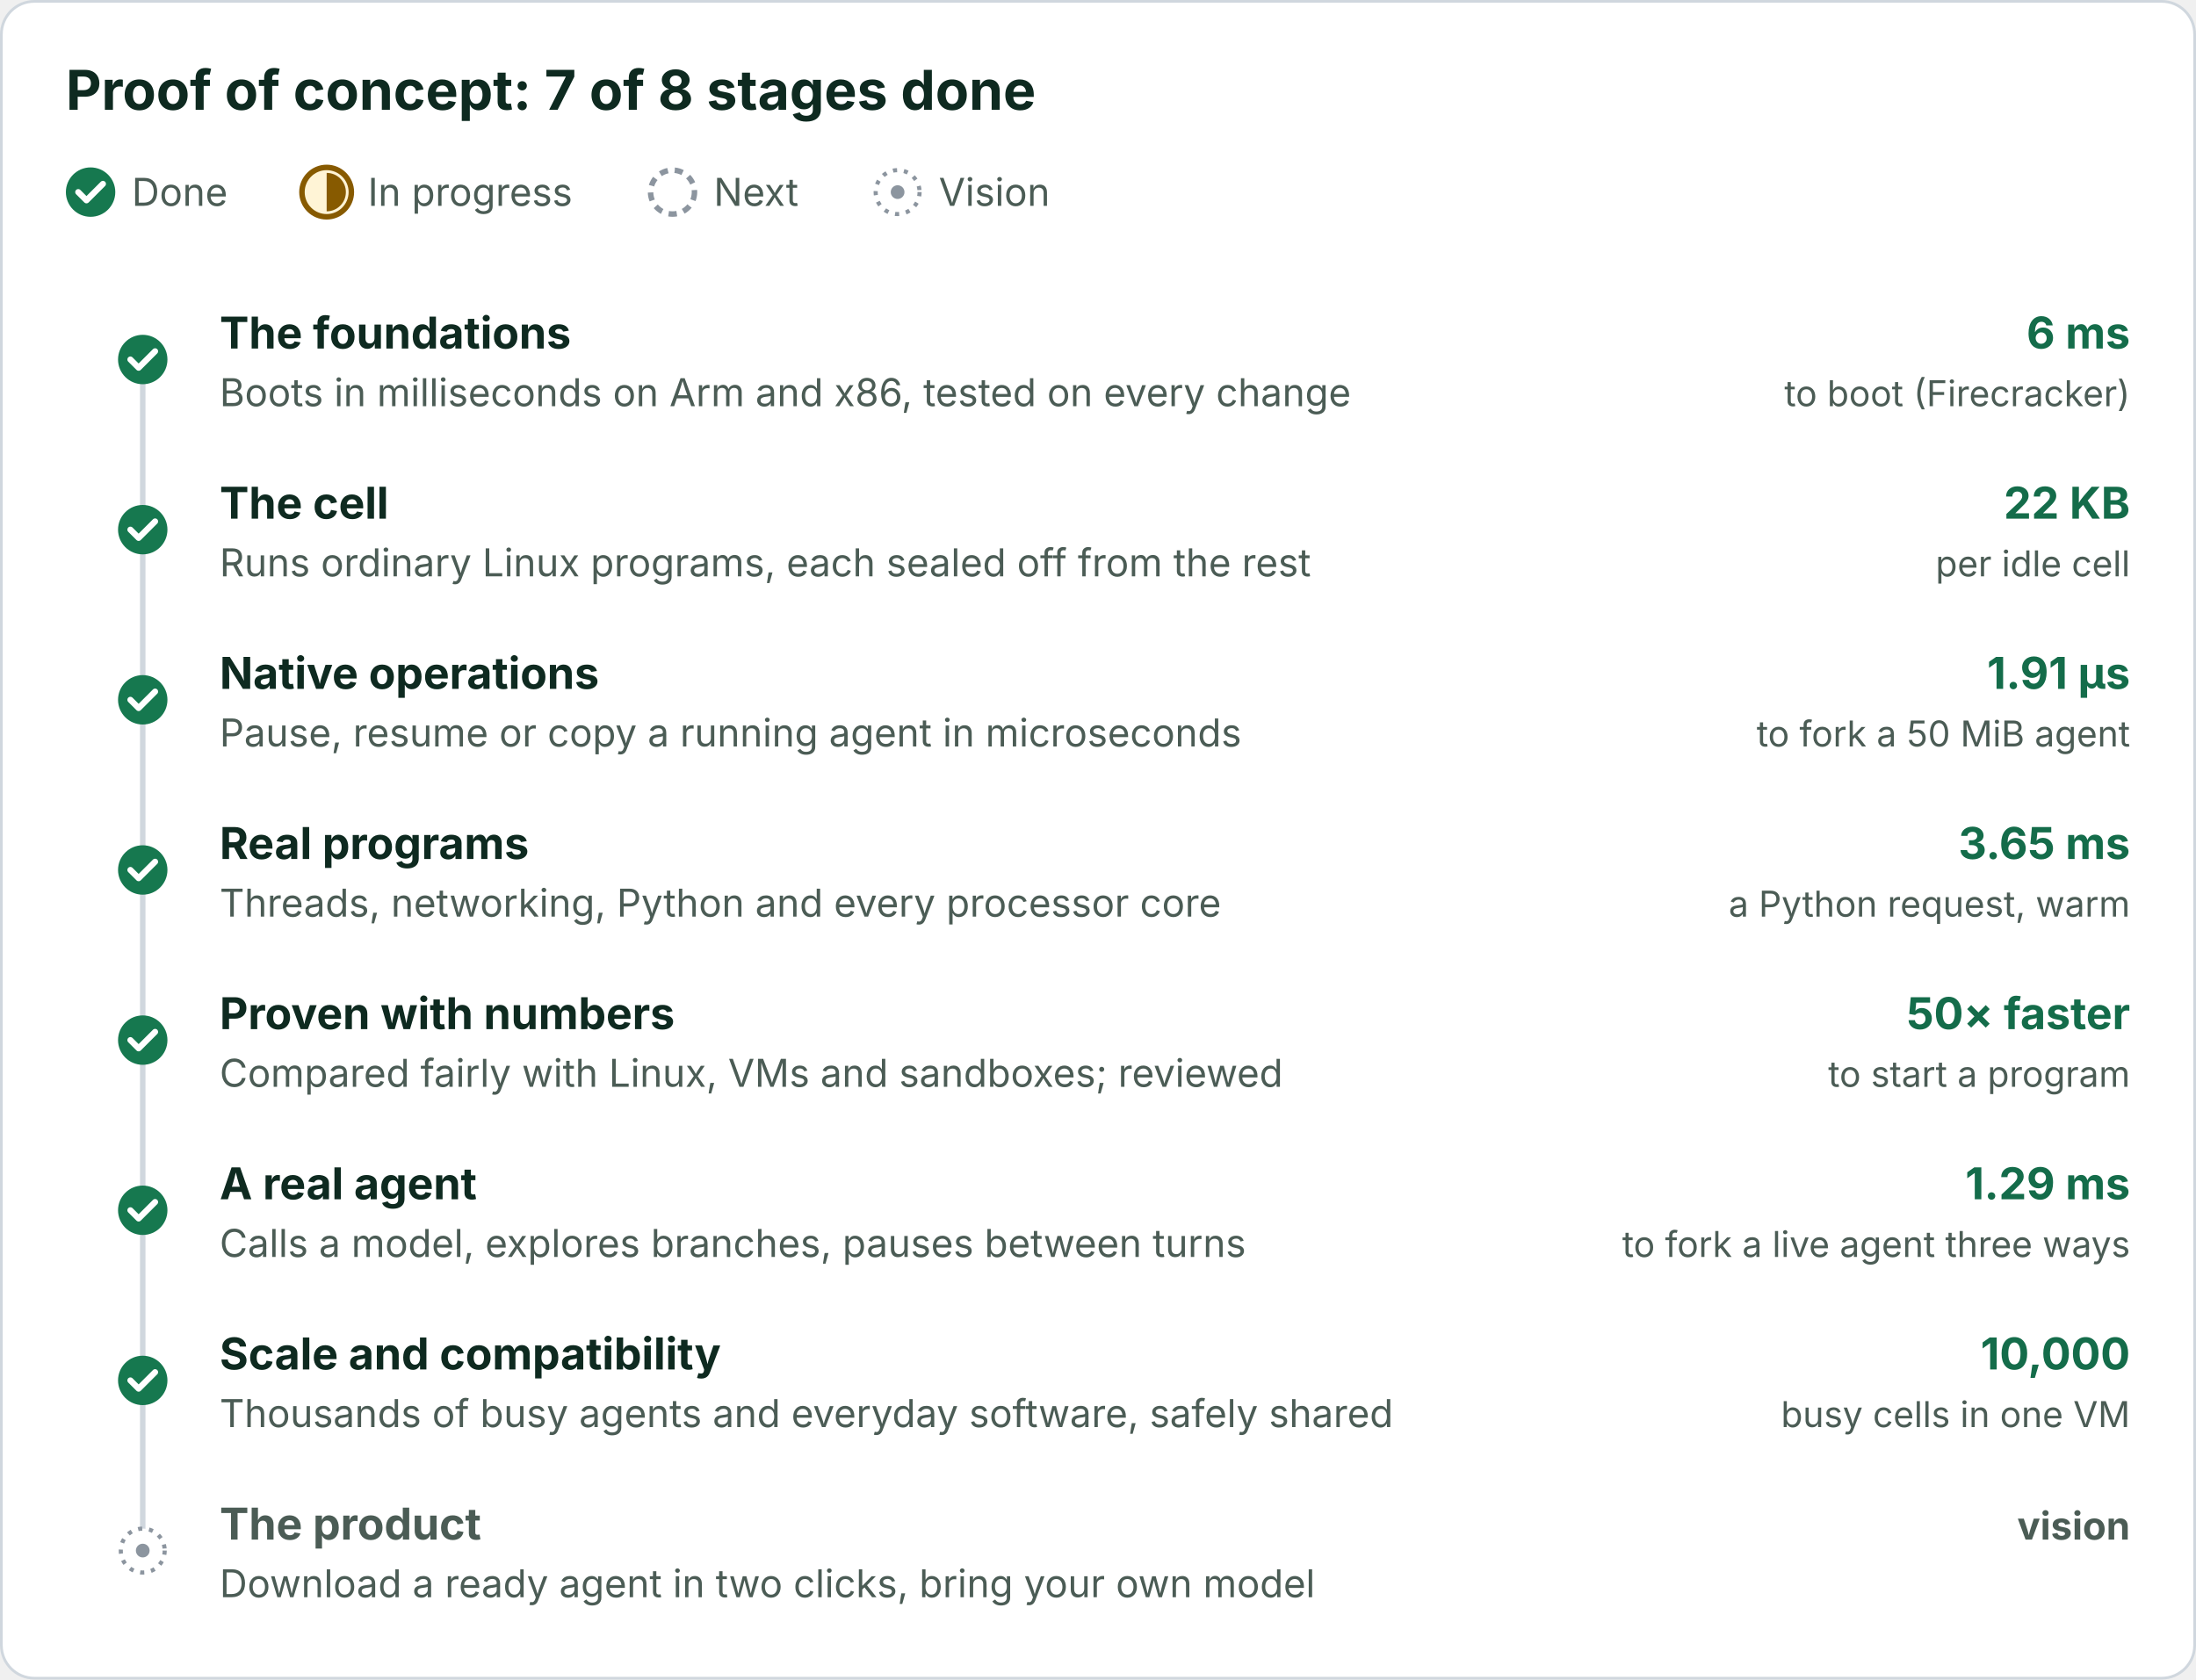
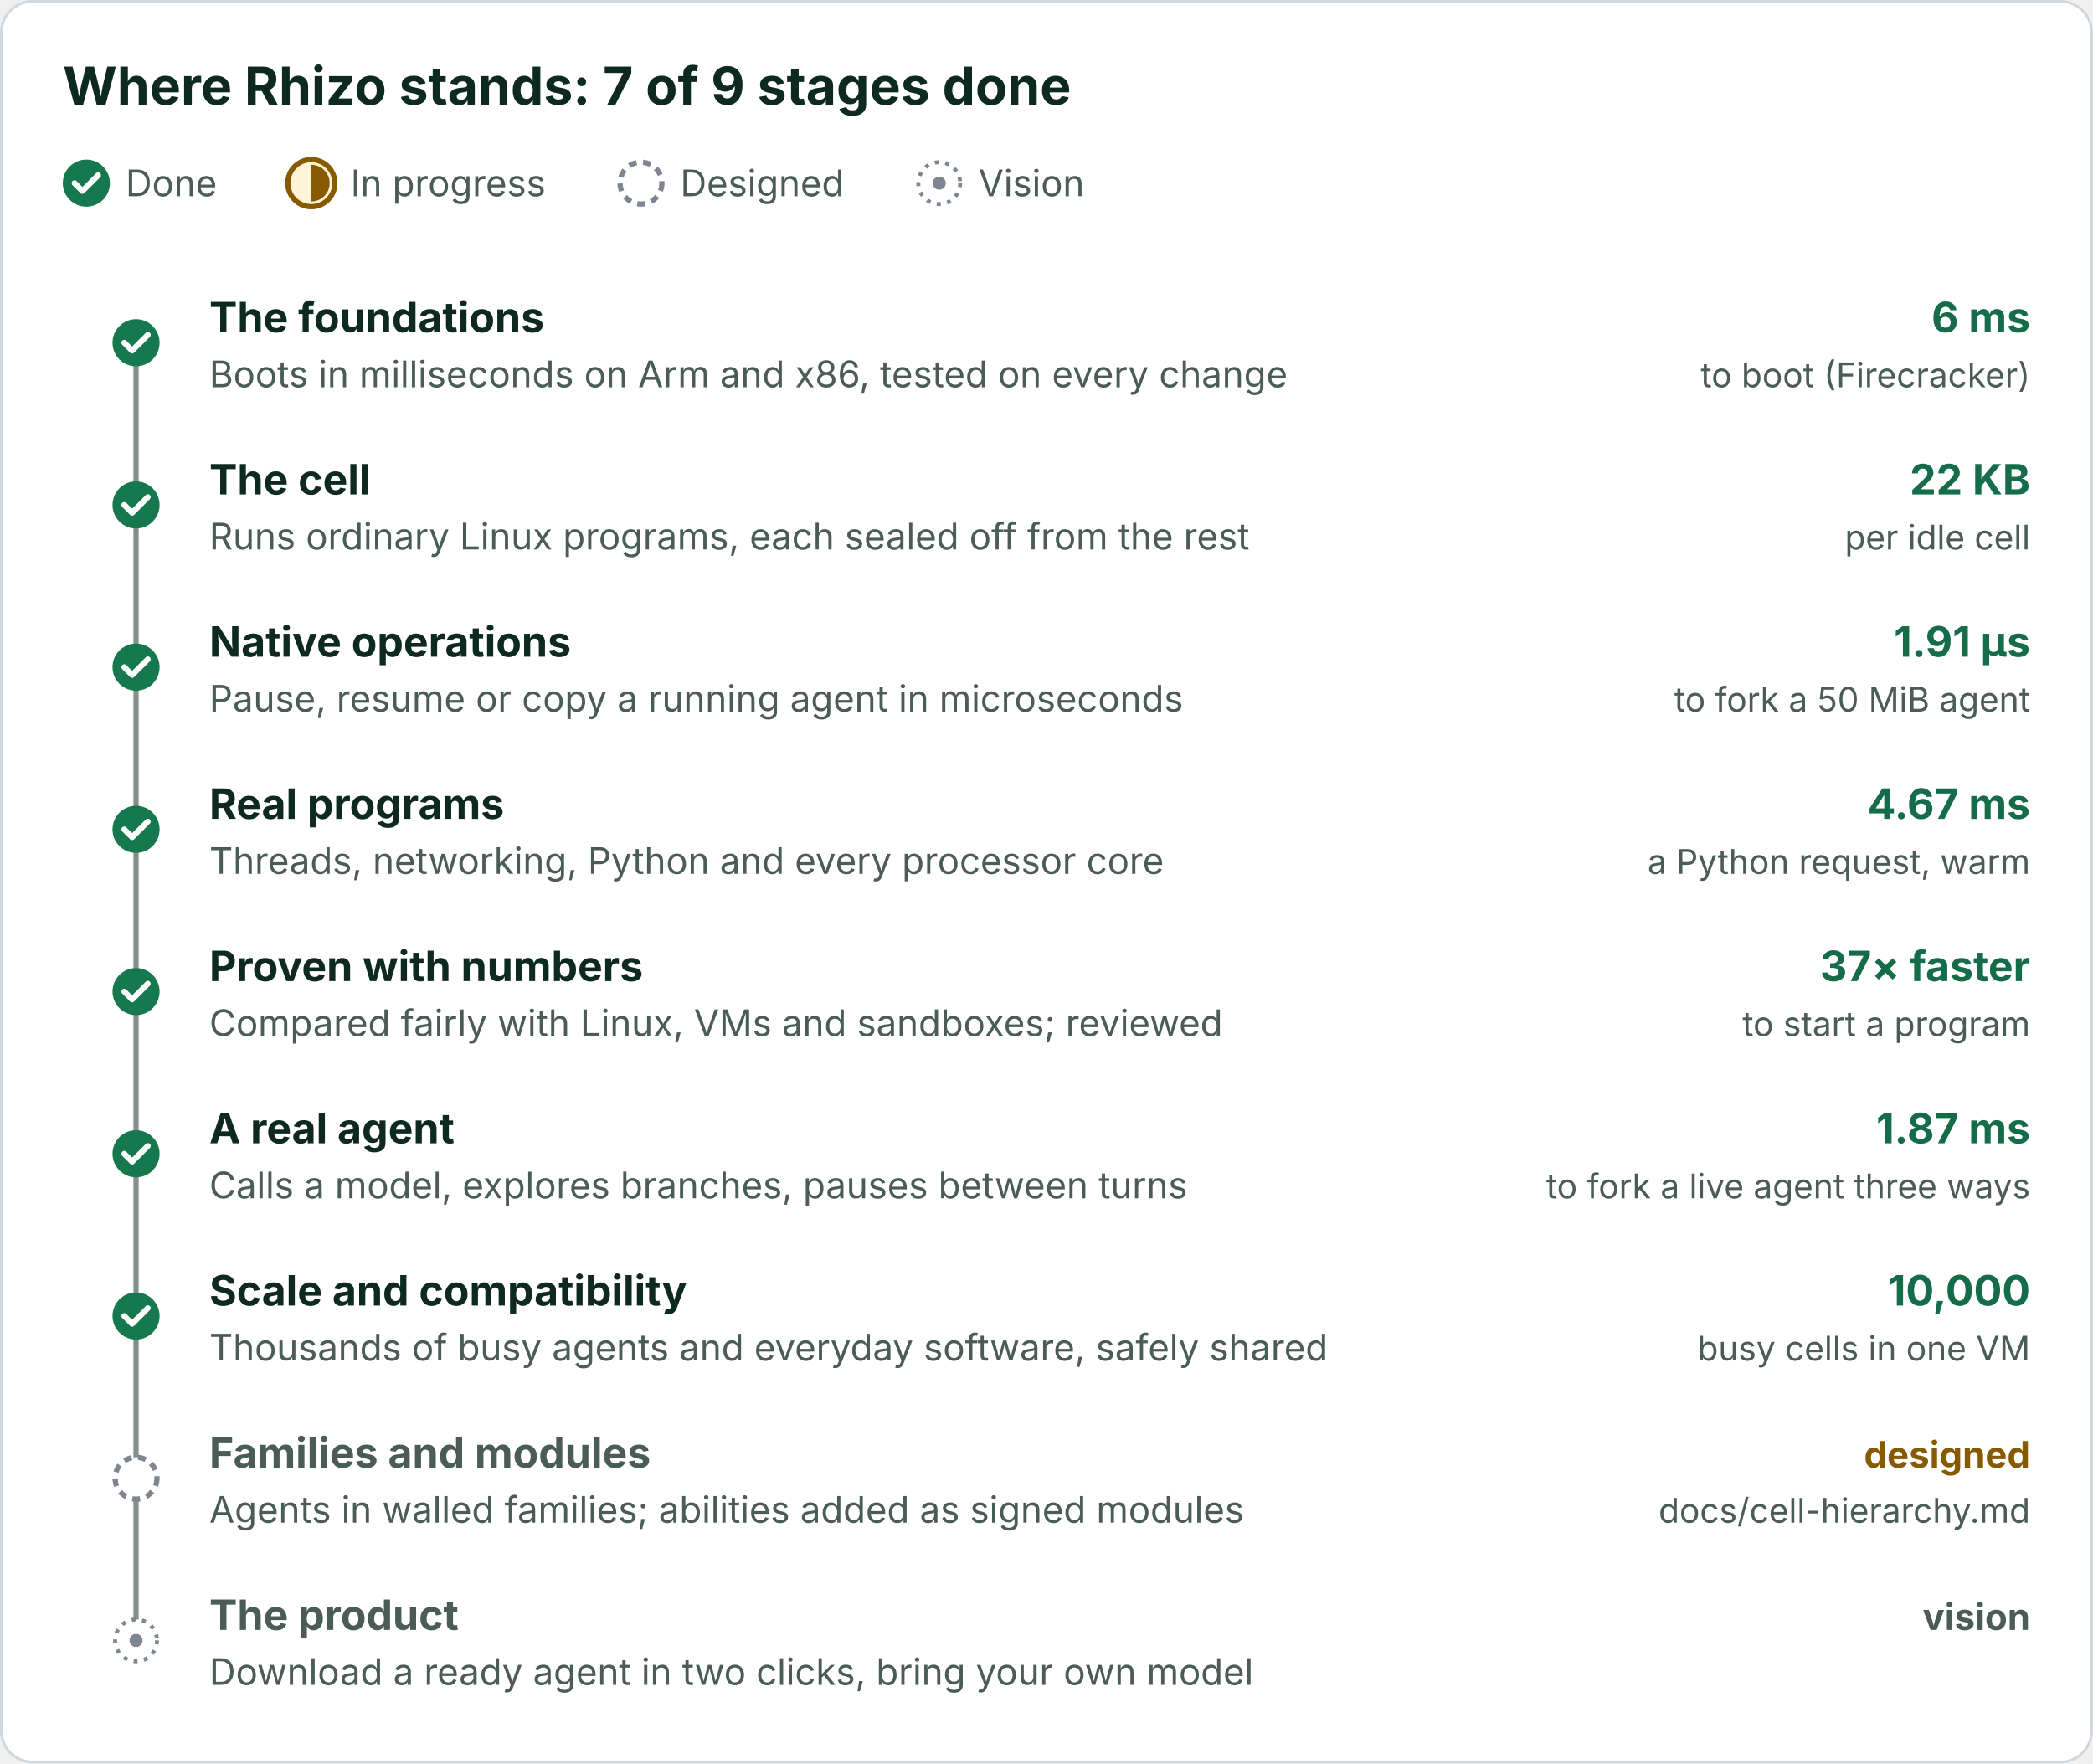
- <svg xmlns="http://www.w3.org/2000/svg" viewBox="0 0 800 612" width="800" height="612" role="img" font-family="Inter, -apple-system, Segoe UI, Helvetica, Arial, sans-serif">
+ <svg xmlns="http://www.w3.org/2000/svg" viewBox="0 0 800 674" width="800" height="674" role="img" font-family="Inter, -apple-system, Segoe UI, Helvetica, Arial, sans-serif">
  <defs>
-     <marker id="a" viewBox="0 0 10 10" refX="9" refY="5" markerWidth="7" markerHeight="7" orient="auto-start-reverse">
+     <marker id="a" viewBox="0 0 10 10" refX="10" refY="5" markerWidth="7" markerHeight="7" orient="auto-start-reverse">
      <path d="M0 0L10 5L0 10z" fill="#57706a" />
    </marker>
+     <marker id="g" viewBox="0 0 10 10" refX="10" refY="5" markerWidth="7" markerHeight="7" orient="auto-start-reverse">
+       <path d="M0 0L10 5L0 10z" fill="#1f9d6b" />
+     </marker>
+     <marker id="b" viewBox="0 0 10 10" refX="10" refY="5" markerWidth="7" markerHeight="7" orient="auto-start-reverse">
+       <path d="M0 0L10 5L0 10z" fill="#0a5cc2" />
+     </marker>
+     <marker id="o" viewBox="0 0 10 10" refX="10" refY="5" markerWidth="7" markerHeight="7" orient="auto-start-reverse">
+       <path d="M0 0L10 5L0 10z" fill="#8a6100" />
+     </marker>
+     <marker id="r" viewBox="0 0 10 10" refX="10" refY="5" markerWidth="7" markerHeight="7" orient="auto-start-reverse">
+       <path d="M0 0L10 5L0 10z" fill="#b42318" />
+     </marker>
  </defs>
-   <rect class="bg" x="0.5" y="0.5" width="799" height="611" rx="12" fill="#ffffff" stroke="#d0d7de" />
-   <text x="24" y="40" font-size="20" fill="#0e2a20" font-weight="700">Proof of concept: 7 of 8 stages done</text>
+   <rect class="bg" x="0.5" y="0.5" width="799" height="673" rx="12" fill="#ffffff" stroke="#d0d7de" />
+   <text x="24" y="40" font-size="20" fill="#0e2a20" font-weight="700">Where Rhizo stands: 7 of 9 stages done</text>
  <circle cx="33" cy="70" r="9" fill="#16784f" />
  <path d="M28.5 70l3 3l6-6" fill="none" stroke="#ffffff" stroke-width="2.2" stroke-linecap="round" stroke-linejoin="round" />
  <text x="48" y="75" font-size="14" fill="#4b5c55">Done</text>
  <circle cx="119" cy="70" r="9" fill="#fff4d6" stroke="#875a00" stroke-width="2" />
  <path d="M119 63A7 7 0 0 1 119 77z" fill="#875a00" />
  <text x="134" y="75" font-size="14" fill="#4b5c55">In progress</text>
-   <circle cx="245" cy="70" r="8" fill="#ffffff" stroke="#8c959f" stroke-width="2" stroke-dasharray="3 2.5" />
-   <text x="260" y="75" font-size="14" fill="#4b5c55">Next</text>
-   <circle cx="327" cy="70" r="8" fill="#ffffff" stroke="#8c959f" stroke-width="1.5" stroke-dasharray="1.5 2.5" />
-   <circle cx="327" cy="70" r="2.5" fill="#8c959f" />
-   <text x="342" y="75" font-size="14" fill="#4b5c55">Vision</text>
-   <line x1="52" y1="131.0" x2="52" y2="565.0" stroke="#d0d7de" stroke-width="2" />
+   <circle cx="245" cy="70" r="8" fill="#ffffff" stroke="#7d8590" stroke-width="2" stroke-dasharray="3 2.5" />
+   <text x="260" y="75" font-size="14" fill="#4b5c55">Designed</text>
+   <circle cx="359" cy="70" r="8" fill="#ffffff" stroke="#7d8590" stroke-width="1.5" stroke-dasharray="1.5 2.5" />
+   <circle cx="359" cy="70" r="2.5" fill="#7d8590" />
+   <text x="374" y="75" font-size="14" fill="#4b5c55">Vision</text>
+   <line x1="52" y1="131.0" x2="52" y2="627.0" stroke="#858f8a" stroke-width="2" />
  <circle cx="52" cy="131.0" r="9" fill="#16784f" />
  <path d="M47.5 131.0l3 3l6-6" fill="none" stroke="#ffffff" stroke-width="2.2" stroke-linecap="round" stroke-linejoin="round" />
  <text x="80" y="127.0" font-size="16" fill="#0e2a20" font-weight="700">The foundations</text>
  <text x="80" y="148.0" font-size="14" fill="#4b5c55">Boots in milliseconds on Arm and x86, tested on every change</text>
  <text x="776" y="127.0" font-size="16" fill="#146c4a" font-weight="700" text-anchor="end">6 ms</text>
  <text x="776" y="148.0" font-size="13" fill="#4b5c55" text-anchor="end">to boot (Firecracker)</text>
  <circle cx="52" cy="193.0" r="9" fill="#16784f" />
  <path d="M47.5 193.0l3 3l6-6" fill="none" stroke="#ffffff" stroke-width="2.2" stroke-linecap="round" stroke-linejoin="round" />
  <text x="80" y="189.0" font-size="16" fill="#0e2a20" font-weight="700">The cell</text>
  <text x="80" y="210.0" font-size="14" fill="#4b5c55">Runs ordinary Linux programs, each sealed off from the rest</text>
  <text x="776" y="189.0" font-size="16" fill="#146c4a" font-weight="700" text-anchor="end">22 KB</text>
  <text x="776" y="210.0" font-size="13" fill="#4b5c55" text-anchor="end">per idle cell</text>
  <circle cx="52" cy="255.0" r="9" fill="#16784f" />
  <path d="M47.5 255.0l3 3l6-6" fill="none" stroke="#ffffff" stroke-width="2.2" stroke-linecap="round" stroke-linejoin="round" />
  <text x="80" y="251.0" font-size="16" fill="#0e2a20" font-weight="700">Native operations</text>
  <text x="80" y="272.0" font-size="14" fill="#4b5c55">Pause, resume or copy a running agent in microseconds</text>
  <text x="776" y="251.0" font-size="16" fill="#146c4a" font-weight="700" text-anchor="end">1.91 µs</text>
  <text x="776" y="272.0" font-size="13" fill="#4b5c55" text-anchor="end">to fork a 50 MiB agent</text>
  <circle cx="52" cy="317.0" r="9" fill="#16784f" />
  <path d="M47.5 317.0l3 3l6-6" fill="none" stroke="#ffffff" stroke-width="2.2" stroke-linecap="round" stroke-linejoin="round" />
  <text x="80" y="313.0" font-size="16" fill="#0e2a20" font-weight="700">Real programs</text>
  <text x="80" y="334.0" font-size="14" fill="#4b5c55">Threads, networking, Python and every processor core</text>
-   <text x="776" y="313.0" font-size="16" fill="#146c4a" font-weight="700" text-anchor="end">3.65 ms</text>
+   <text x="776" y="313.0" font-size="16" fill="#146c4a" font-weight="700" text-anchor="end">4.67 ms</text>
  <text x="776" y="334.0" font-size="13" fill="#4b5c55" text-anchor="end">a Python request, warm</text>
  <circle cx="52" cy="379.0" r="9" fill="#16784f" />
  <path d="M47.5 379.0l3 3l6-6" fill="none" stroke="#ffffff" stroke-width="2.2" stroke-linecap="round" stroke-linejoin="round" />
  <text x="80" y="375.0" font-size="16" fill="#0e2a20" font-weight="700">Proven with numbers</text>
  <text x="80" y="396.0" font-size="14" fill="#4b5c55">Compared fairly with Linux, VMs and sandboxes; reviewed</text>
-   <text x="776" y="375.0" font-size="16" fill="#146c4a" font-weight="700" text-anchor="end">50× faster</text>
+   <text x="776" y="375.0" font-size="16" fill="#146c4a" font-weight="700" text-anchor="end">37× faster</text>
  <text x="776" y="396.0" font-size="13" fill="#4b5c55" text-anchor="end">to start a program</text>
  <circle cx="52" cy="441.0" r="9" fill="#16784f" />
  <path d="M47.5 441.0l3 3l6-6" fill="none" stroke="#ffffff" stroke-width="2.2" stroke-linecap="round" stroke-linejoin="round" />
  <text x="80" y="437.0" font-size="16" fill="#0e2a20" font-weight="700">A real agent</text>
  <text x="80" y="458.0" font-size="14" fill="#4b5c55">Calls a model, explores branches, pauses between turns</text>
-   <text x="776" y="437.0" font-size="16" fill="#146c4a" font-weight="700" text-anchor="end">1.29 ms</text>
+   <text x="776" y="437.0" font-size="16" fill="#146c4a" font-weight="700" text-anchor="end">1.87 ms</text>
  <text x="776" y="458.0" font-size="13" fill="#4b5c55" text-anchor="end">to fork a live agent three ways</text>
  <circle cx="52" cy="503.0" r="9" fill="#16784f" />
  <path d="M47.5 503.0l3 3l6-6" fill="none" stroke="#ffffff" stroke-width="2.2" stroke-linecap="round" stroke-linejoin="round" />
  <text x="80" y="499.0" font-size="16" fill="#0e2a20" font-weight="700">Scale and compatibility</text>
  <text x="80" y="520.0" font-size="14" fill="#4b5c55">Thousands of busy agents and everyday software, safely shared</text>
  <text x="776" y="499.0" font-size="16" fill="#146c4a" font-weight="700" text-anchor="end">10,000</text>
  <text x="776" y="520.0" font-size="13" fill="#4b5c55" text-anchor="end">busy cells in one VM</text>
-   <circle cx="52" cy="565.0" r="8" fill="#ffffff" stroke="#8c959f" stroke-width="1.5" stroke-dasharray="1.5 2.5" />
-   <circle cx="52" cy="565.0" r="2.5" fill="#8c959f" />
-   <text x="80" y="561.0" font-size="16" fill="#4b5c55" font-weight="700">The product</text>
-   <text x="80" y="582.0" font-size="14" fill="#4b5c55">Download a ready agent in two clicks, bring your own model</text>
-   <text x="776" y="561.0" font-size="14" fill="#4b5c55" font-weight="700" text-anchor="end">vision</text>
+   <circle cx="52" cy="565.0" r="8" fill="#ffffff" stroke="#7d8590" stroke-width="2" stroke-dasharray="3 2.5" />
+   <text x="80" y="561.0" font-size="16" fill="#4b5c55" font-weight="700">Families and modules</text>
+   <text x="80" y="582.0" font-size="14" fill="#4b5c55">Agents in walled families; abilities added as signed modules</text>
+   <text x="776" y="561.0" font-size="14" fill="#875a00" font-weight="700" text-anchor="end">designed</text>
+   <text x="776" y="582.0" font-size="13" fill="#4b5c55" text-anchor="end">docs/cell-hierarchy.md</text>
+   <circle cx="52" cy="627.0" r="8" fill="#ffffff" stroke="#7d8590" stroke-width="1.5" stroke-dasharray="1.5 2.5" />
+   <circle cx="52" cy="627.0" r="2.5" fill="#7d8590" />
+   <text x="80" y="623.0" font-size="16" fill="#4b5c55" font-weight="700">The product</text>
+   <text x="80" y="644.0" font-size="14" fill="#4b5c55">Download a ready agent in two clicks, bring your own model</text>
+   <text x="776" y="623.0" font-size="14" fill="#4b5c55" font-weight="700" text-anchor="end">vision</text>
</svg>
